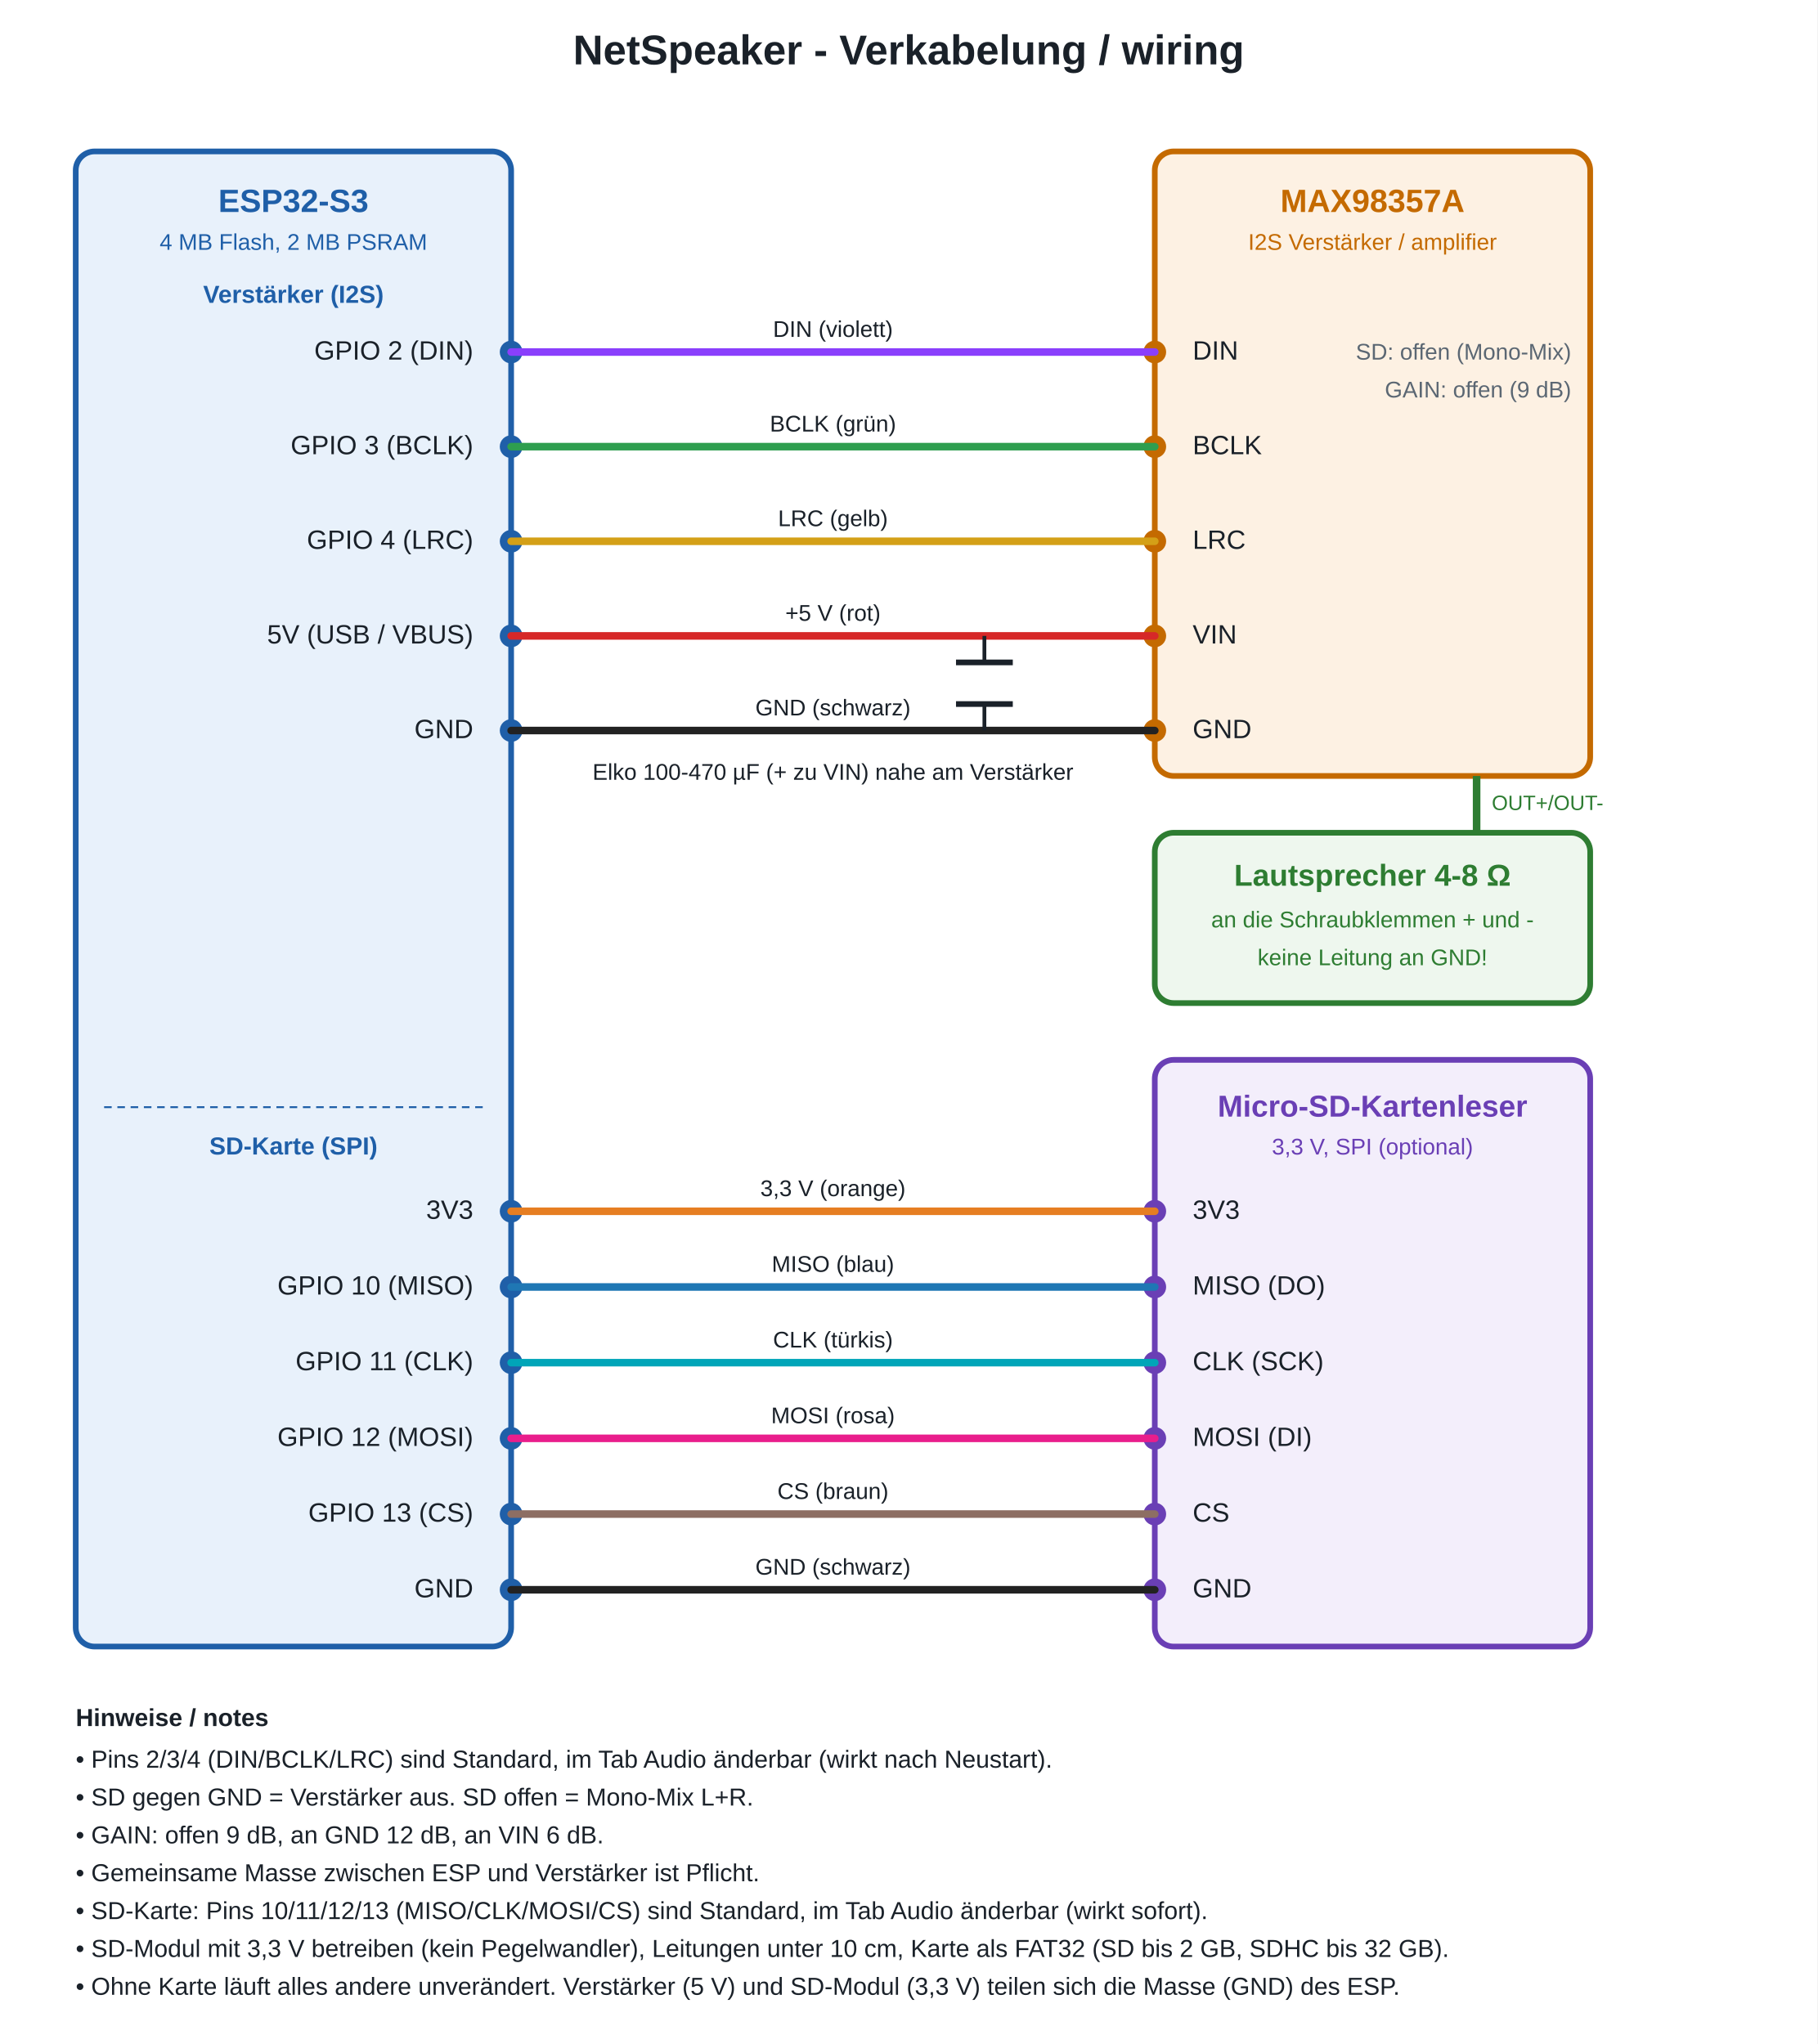
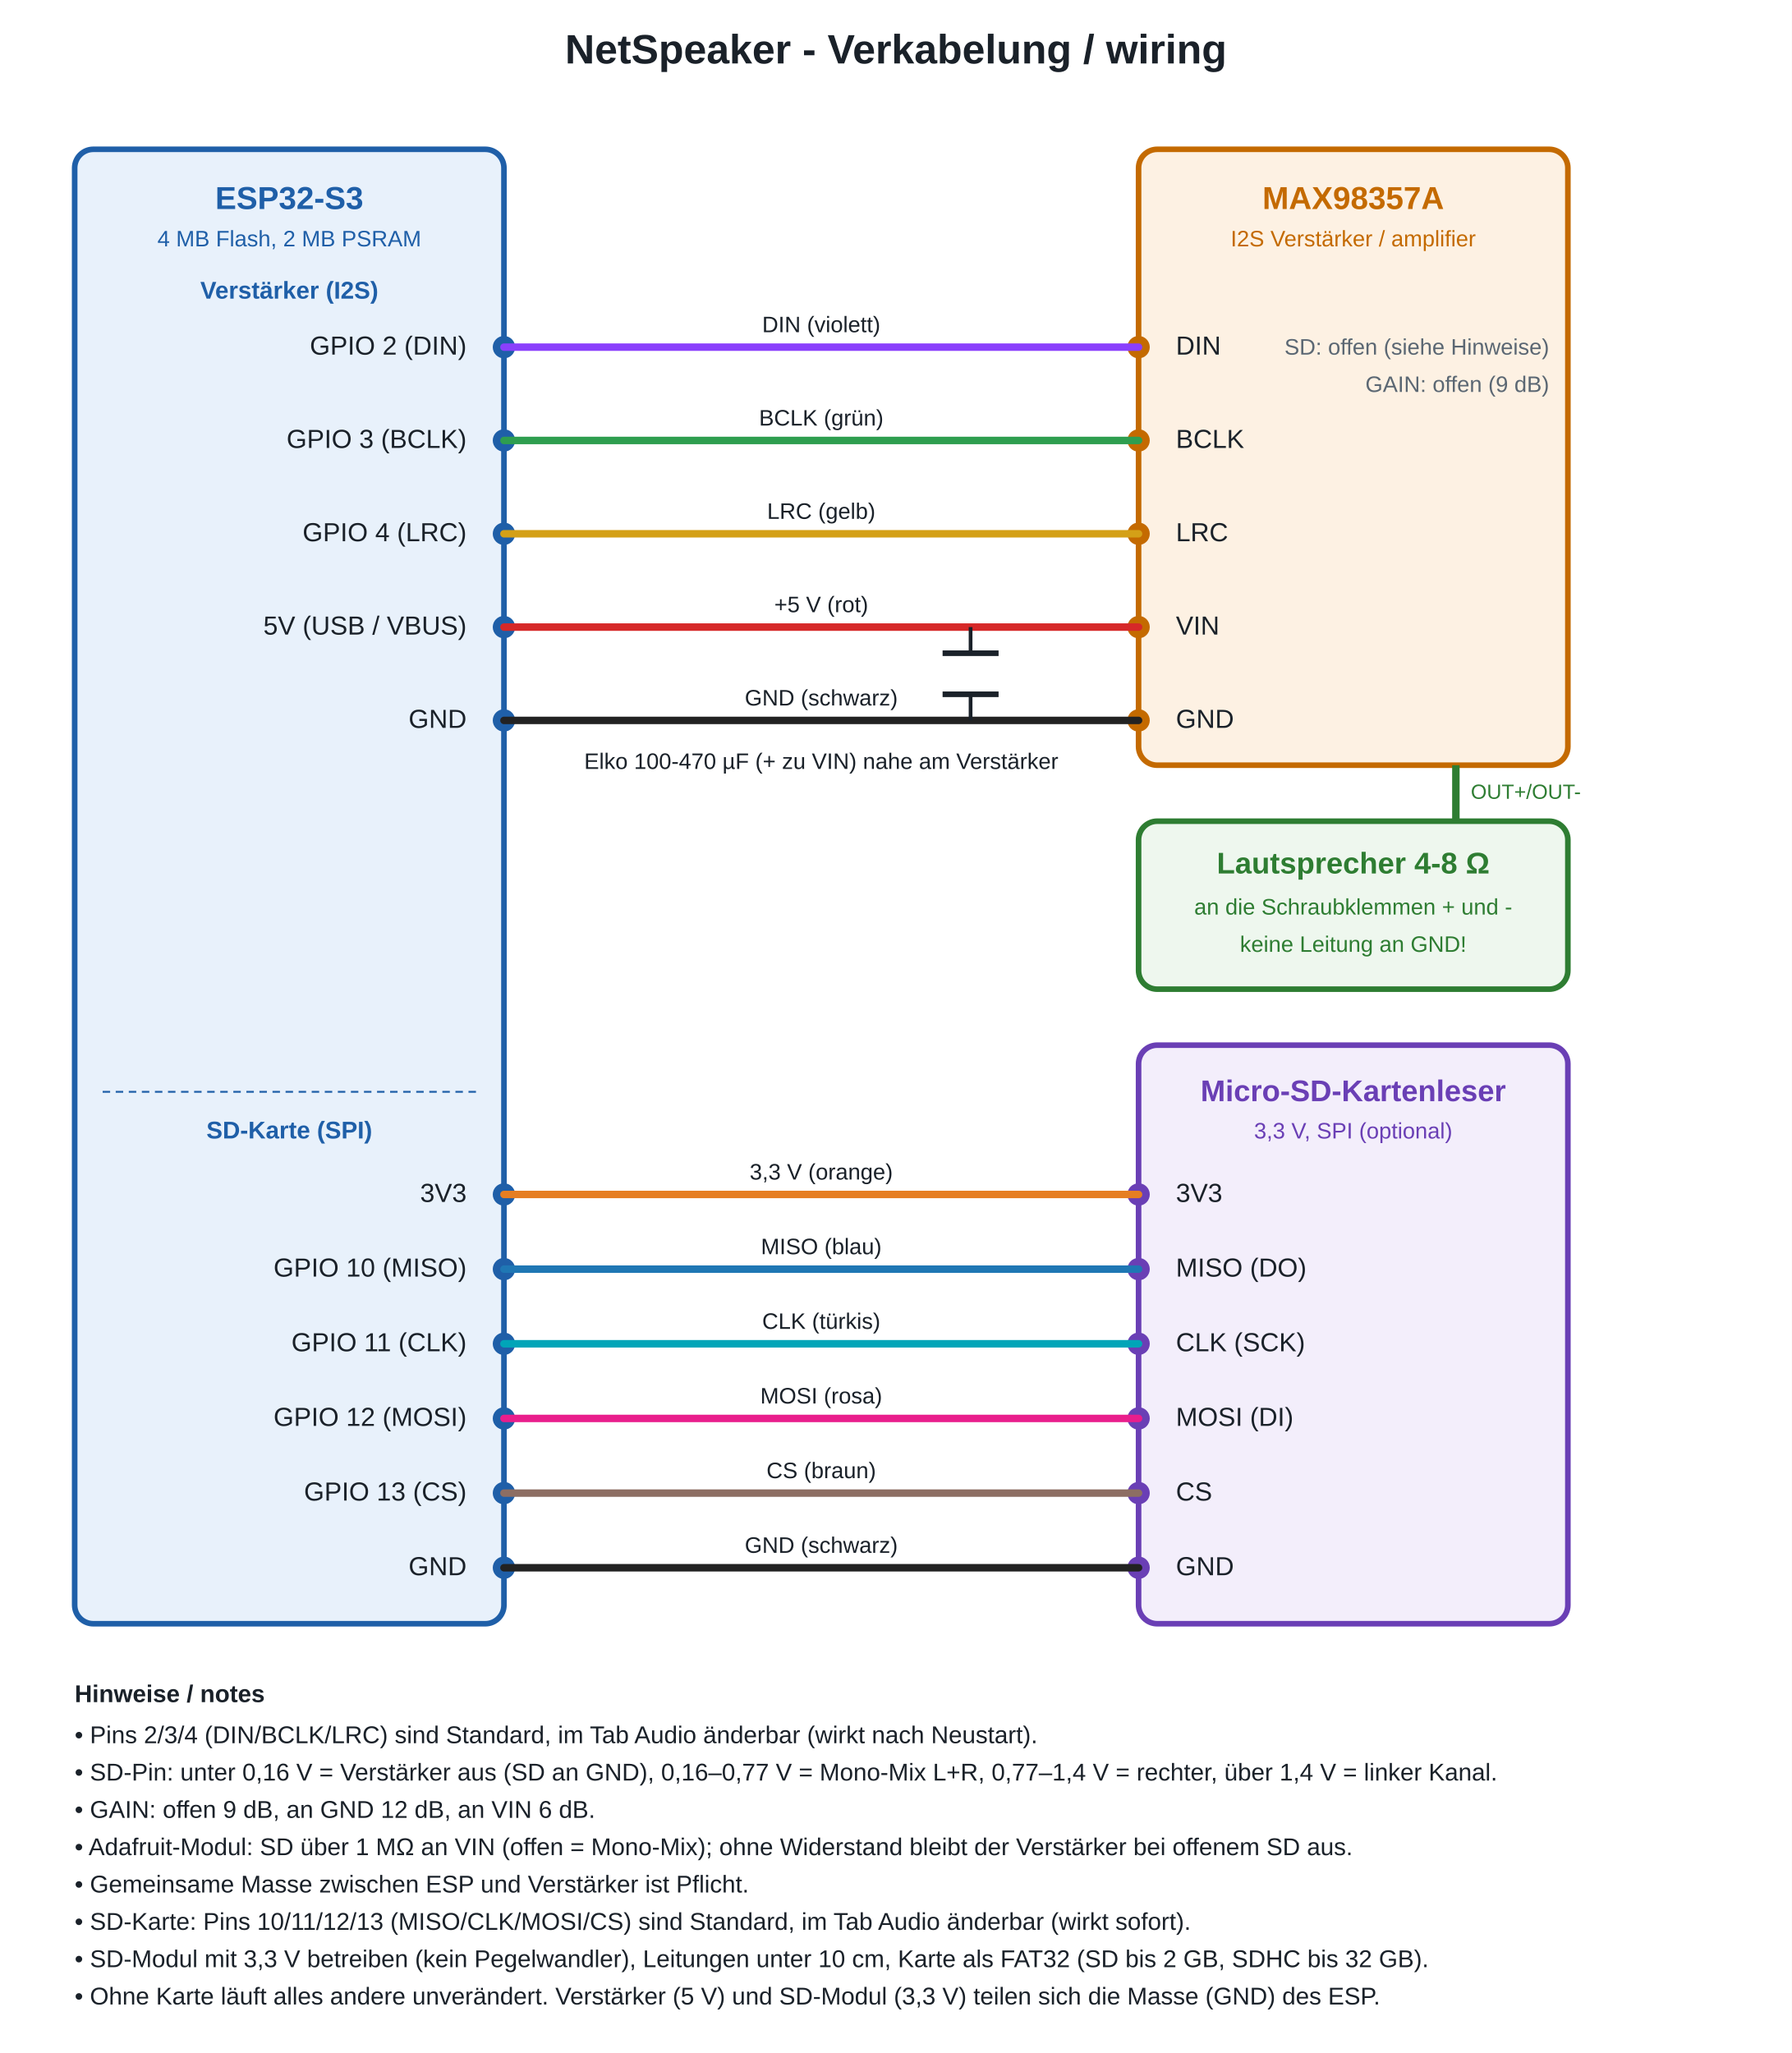
- <svg xmlns="http://www.w3.org/2000/svg" width="960" height="1080" viewBox="0 0 960 1080" font-family="Arial,Helvetica,sans-serif">
-   <rect width="960" height="1080" fill="#ffffff" />
+ <svg xmlns="http://www.w3.org/2000/svg" width="960" height="1100" viewBox="0 0 960 1100" font-family="Arial,Helvetica,sans-serif">
+   <rect width="960" height="1100" fill="#ffffff" />
  <text x="480" y="34" text-anchor="middle" font-size="22" font-weight="bold" fill="#1a2129">NetSpeaker - Verkabelung / wiring</text>
  <rect x="40" y="80" width="230" height="790" rx="10" fill="#e8f1fb" stroke="#1f5fa8" stroke-width="3" />
  <text x="155" y="112" text-anchor="middle" font-size="17" font-weight="bold" fill="#1f5fa8">ESP32-S3</text>
  <text x="155" y="132" text-anchor="middle" font-size="12" fill="#1f5fa8">4 MB Flash, 2 MB PSRAM</text>
  <text x="155" y="160" text-anchor="middle" font-size="13" font-weight="bold" fill="#1f5fa8">Verstärker (I2S)</text>
  <g font-size="14" fill="#1a2129">
    <text x="250" y="190" text-anchor="end">GPIO 2 (DIN)</text>
    <text x="250" y="240" text-anchor="end">GPIO 3 (BCLK)</text>
    <text x="250" y="290" text-anchor="end">GPIO 4 (LRC)</text>
    <text x="250" y="340" text-anchor="end">5V (USB / VBUS)</text>
    <text x="250" y="390" text-anchor="end">GND</text>
  </g>
  <g fill="#1f5fa8">
    <circle cx="270" cy="186" r="6" />
    <circle cx="270" cy="236" r="6" />
    <circle cx="270" cy="286" r="6" />
    <circle cx="270" cy="336" r="6" />
    <circle cx="270" cy="386" r="6" />
  </g>
  <path d="M55 585 H255" stroke="#1f5fa8" stroke-width="1" stroke-dasharray="4 3" />
  <text x="155" y="610" text-anchor="middle" font-size="13" font-weight="bold" fill="#1f5fa8">SD-Karte (SPI)</text>
  <g font-size="14" fill="#1a2129">
    <text x="250" y="644" text-anchor="end">3V3</text>
    <text x="250" y="684" text-anchor="end">GPIO 10 (MISO)</text>
    <text x="250" y="724" text-anchor="end">GPIO 11 (CLK)</text>
    <text x="250" y="764" text-anchor="end">GPIO 12 (MOSI)</text>
    <text x="250" y="804" text-anchor="end">GPIO 13 (CS)</text>
    <text x="250" y="844" text-anchor="end">GND</text>
  </g>
  <g fill="#1f5fa8">
    <circle cx="270" cy="640" r="6" />
    <circle cx="270" cy="680" r="6" />
    <circle cx="270" cy="720" r="6" />
    <circle cx="270" cy="760" r="6" />
    <circle cx="270" cy="800" r="6" />
    <circle cx="270" cy="840" r="6" />
  </g>
  <rect x="610" y="80" width="230" height="330" rx="10" fill="#fdf1e3" stroke="#c46a00" stroke-width="3" />
  <text x="725" y="112" text-anchor="middle" font-size="17" font-weight="bold" fill="#c46a00">MAX98357A</text>
  <text x="725" y="132" text-anchor="middle" font-size="12" fill="#c46a00">I2S Verstärker / amplifier</text>
  <g font-size="14" fill="#1a2129">
    <text x="630" y="190">DIN</text>
    <text x="630" y="240">BCLK</text>
    <text x="630" y="290">LRC</text>
    <text x="630" y="340">VIN</text>
    <text x="630" y="390">GND</text>
  </g>
  <g fill="#c46a00">
    <circle cx="610" cy="186" r="6" />
    <circle cx="610" cy="236" r="6" />
    <circle cx="610" cy="286" r="6" />
    <circle cx="610" cy="336" r="6" />
    <circle cx="610" cy="386" r="6" />
  </g>
  <g font-size="12" fill="#5b6773">
-     <text x="830" y="190" text-anchor="end">SD: offen (Mono-Mix)</text>
+     <text x="830" y="190" text-anchor="end">SD: offen (siehe Hinweise)</text>
    <text x="830" y="210" text-anchor="end">GAIN: offen (9 dB)</text>
  </g>
  <g fill="none" stroke-width="4" stroke-linecap="round">
    <path d="M270 186 H610" stroke="#8a3ffc" />
    <path d="M270 236 H610" stroke="#2e9e4f" />
    <path d="M270 286 H610" stroke="#d4a017" />
    <path d="M270 336 H610" stroke="#d62828" />
    <path d="M270 386 H610" stroke="#222222" />
  </g>
  <g font-size="12" fill="#1a2129" text-anchor="middle">
    <text x="440" y="178">DIN (violett)</text>
    <text x="440" y="228">BCLK (grün)</text>
    <text x="440" y="278">LRC (gelb)</text>
    <text x="440" y="328">+5 V (rot)</text>
    <text x="440" y="378">GND (schwarz)</text>
  </g>
  <g stroke="#1a2129" stroke-width="2" fill="none">
    <path d="M520 336 V350 M520 386 V372" />
    <path d="M505 350 H535 M505 372 H535" stroke-width="3" />
  </g>
  <text x="440" y="412" font-size="12" text-anchor="middle" fill="#1a2129">Elko 100-470 µF (+ zu VIN) nahe am Verstärker</text>
  <rect x="610" y="440" width="230" height="90" rx="10" fill="#eef7ee" stroke="#2e7d32" stroke-width="3" />
  <text x="725" y="468" text-anchor="middle" font-size="16" font-weight="bold" fill="#2e7d32">Lautsprecher 4-8 Ω</text>
  <text x="725" y="490" text-anchor="middle" font-size="12" fill="#2e7d32">an die Schraubklemmen + und -</text>
  <text x="725" y="510" text-anchor="middle" font-size="12" fill="#2e7d32">keine Leitung an GND!</text>
  <path d="M780 410 V440" stroke="#2e7d32" stroke-width="4" fill="none" />
  <text x="788" y="428" font-size="11" fill="#2e7d32">OUT+/OUT-</text>
  <rect x="610" y="560" width="230" height="310" rx="10" fill="#f3eefb" stroke="#6a3fb5" stroke-width="3" />
  <text x="725" y="590" text-anchor="middle" font-size="16" font-weight="bold" fill="#6a3fb5">Micro-SD-Kartenleser</text>
  <text x="725" y="610" text-anchor="middle" font-size="12" fill="#6a3fb5">3,3 V, SPI (optional)</text>
  <g font-size="14" fill="#1a2129">
    <text x="630" y="644">3V3</text>
    <text x="630" y="684">MISO (DO)</text>
    <text x="630" y="724">CLK (SCK)</text>
    <text x="630" y="764">MOSI (DI)</text>
    <text x="630" y="804">CS</text>
    <text x="630" y="844">GND</text>
  </g>
  <g fill="#6a3fb5">
    <circle cx="610" cy="640" r="6" />
    <circle cx="610" cy="680" r="6" />
    <circle cx="610" cy="720" r="6" />
    <circle cx="610" cy="760" r="6" />
    <circle cx="610" cy="800" r="6" />
    <circle cx="610" cy="840" r="6" />
  </g>
  <g fill="none" stroke-width="4" stroke-linecap="round">
    <path d="M270 640 H610" stroke="#e67e22" />
    <path d="M270 680 H610" stroke="#1f77b4" />
    <path d="M270 720 H610" stroke="#00a5b8" />
    <path d="M270 760 H610" stroke="#e91e8c" />
    <path d="M270 800 H610" stroke="#8d6e63" />
    <path d="M270 840 H610" stroke="#222222" />
  </g>
  <g font-size="12" fill="#1a2129" text-anchor="middle">
    <text x="440" y="632">3,3 V (orange)</text>
    <text x="440" y="672">MISO (blau)</text>
    <text x="440" y="712">CLK (türkis)</text>
    <text x="440" y="752">MOSI (rosa)</text>
    <text x="440" y="792">CS (braun)</text>
    <text x="440" y="832">GND (schwarz)</text>
  </g>
  <g font-size="13" fill="#1a2129">
    <text x="40" y="912" font-weight="bold">Hinweise / notes</text>
    <text x="40" y="934">• Pins 2/3/4 (DIN/BCLK/LRC) sind Standard, im Tab Audio änderbar (wirkt nach Neustart).</text>
-     <text x="40" y="954">• SD gegen GND = Verstärker aus. SD offen = Mono-Mix L+R.</text>
+     <text x="40" y="954">• SD-Pin: unter 0,16 V = Verstärker aus (SD an GND), 0,16–0,77 V = Mono-Mix L+R, 0,77–1,4 V = rechter, über 1,4 V = linker Kanal.</text>
    <text x="40" y="974">• GAIN: offen 9 dB, an GND 12 dB, an VIN 6 dB.</text>
-     <text x="40" y="994">• Gemeinsame Masse zwischen ESP und Verstärker ist Pflicht.</text>
-     <text x="40" y="1014">• SD-Karte: Pins 10/11/12/13 (MISO/CLK/MOSI/CS) sind Standard, im Tab Audio änderbar (wirkt sofort).</text>
-     <text x="40" y="1034">• SD-Modul mit 3,3 V betreiben (kein Pegelwandler), Leitungen unter 10 cm, Karte als FAT32 (SD bis 2 GB, SDHC bis 32 GB).</text>
-     <text x="40" y="1054">• Ohne Karte läuft alles andere unverändert. Verstärker (5 V) und SD-Modul (3,3 V) teilen sich die Masse (GND) des ESP.</text>
+     <text x="40" y="994">• Adafruit-Modul: SD über 1 MΩ an VIN (offen = Mono-Mix); ohne Widerstand bleibt der Verstärker bei offenem SD aus.</text>
+     <text x="40" y="1014">• Gemeinsame Masse zwischen ESP und Verstärker ist Pflicht.</text>
+     <text x="40" y="1034">• SD-Karte: Pins 10/11/12/13 (MISO/CLK/MOSI/CS) sind Standard, im Tab Audio änderbar (wirkt sofort).</text>
+     <text x="40" y="1054">• SD-Modul mit 3,3 V betreiben (kein Pegelwandler), Leitungen unter 10 cm, Karte als FAT32 (SD bis 2 GB, SDHC bis 32 GB).</text>
+     <text x="40" y="1074">• Ohne Karte läuft alles andere unverändert. Verstärker (5 V) und SD-Modul (3,3 V) teilen sich die Masse (GND) des ESP.</text>
  </g>
</svg>
